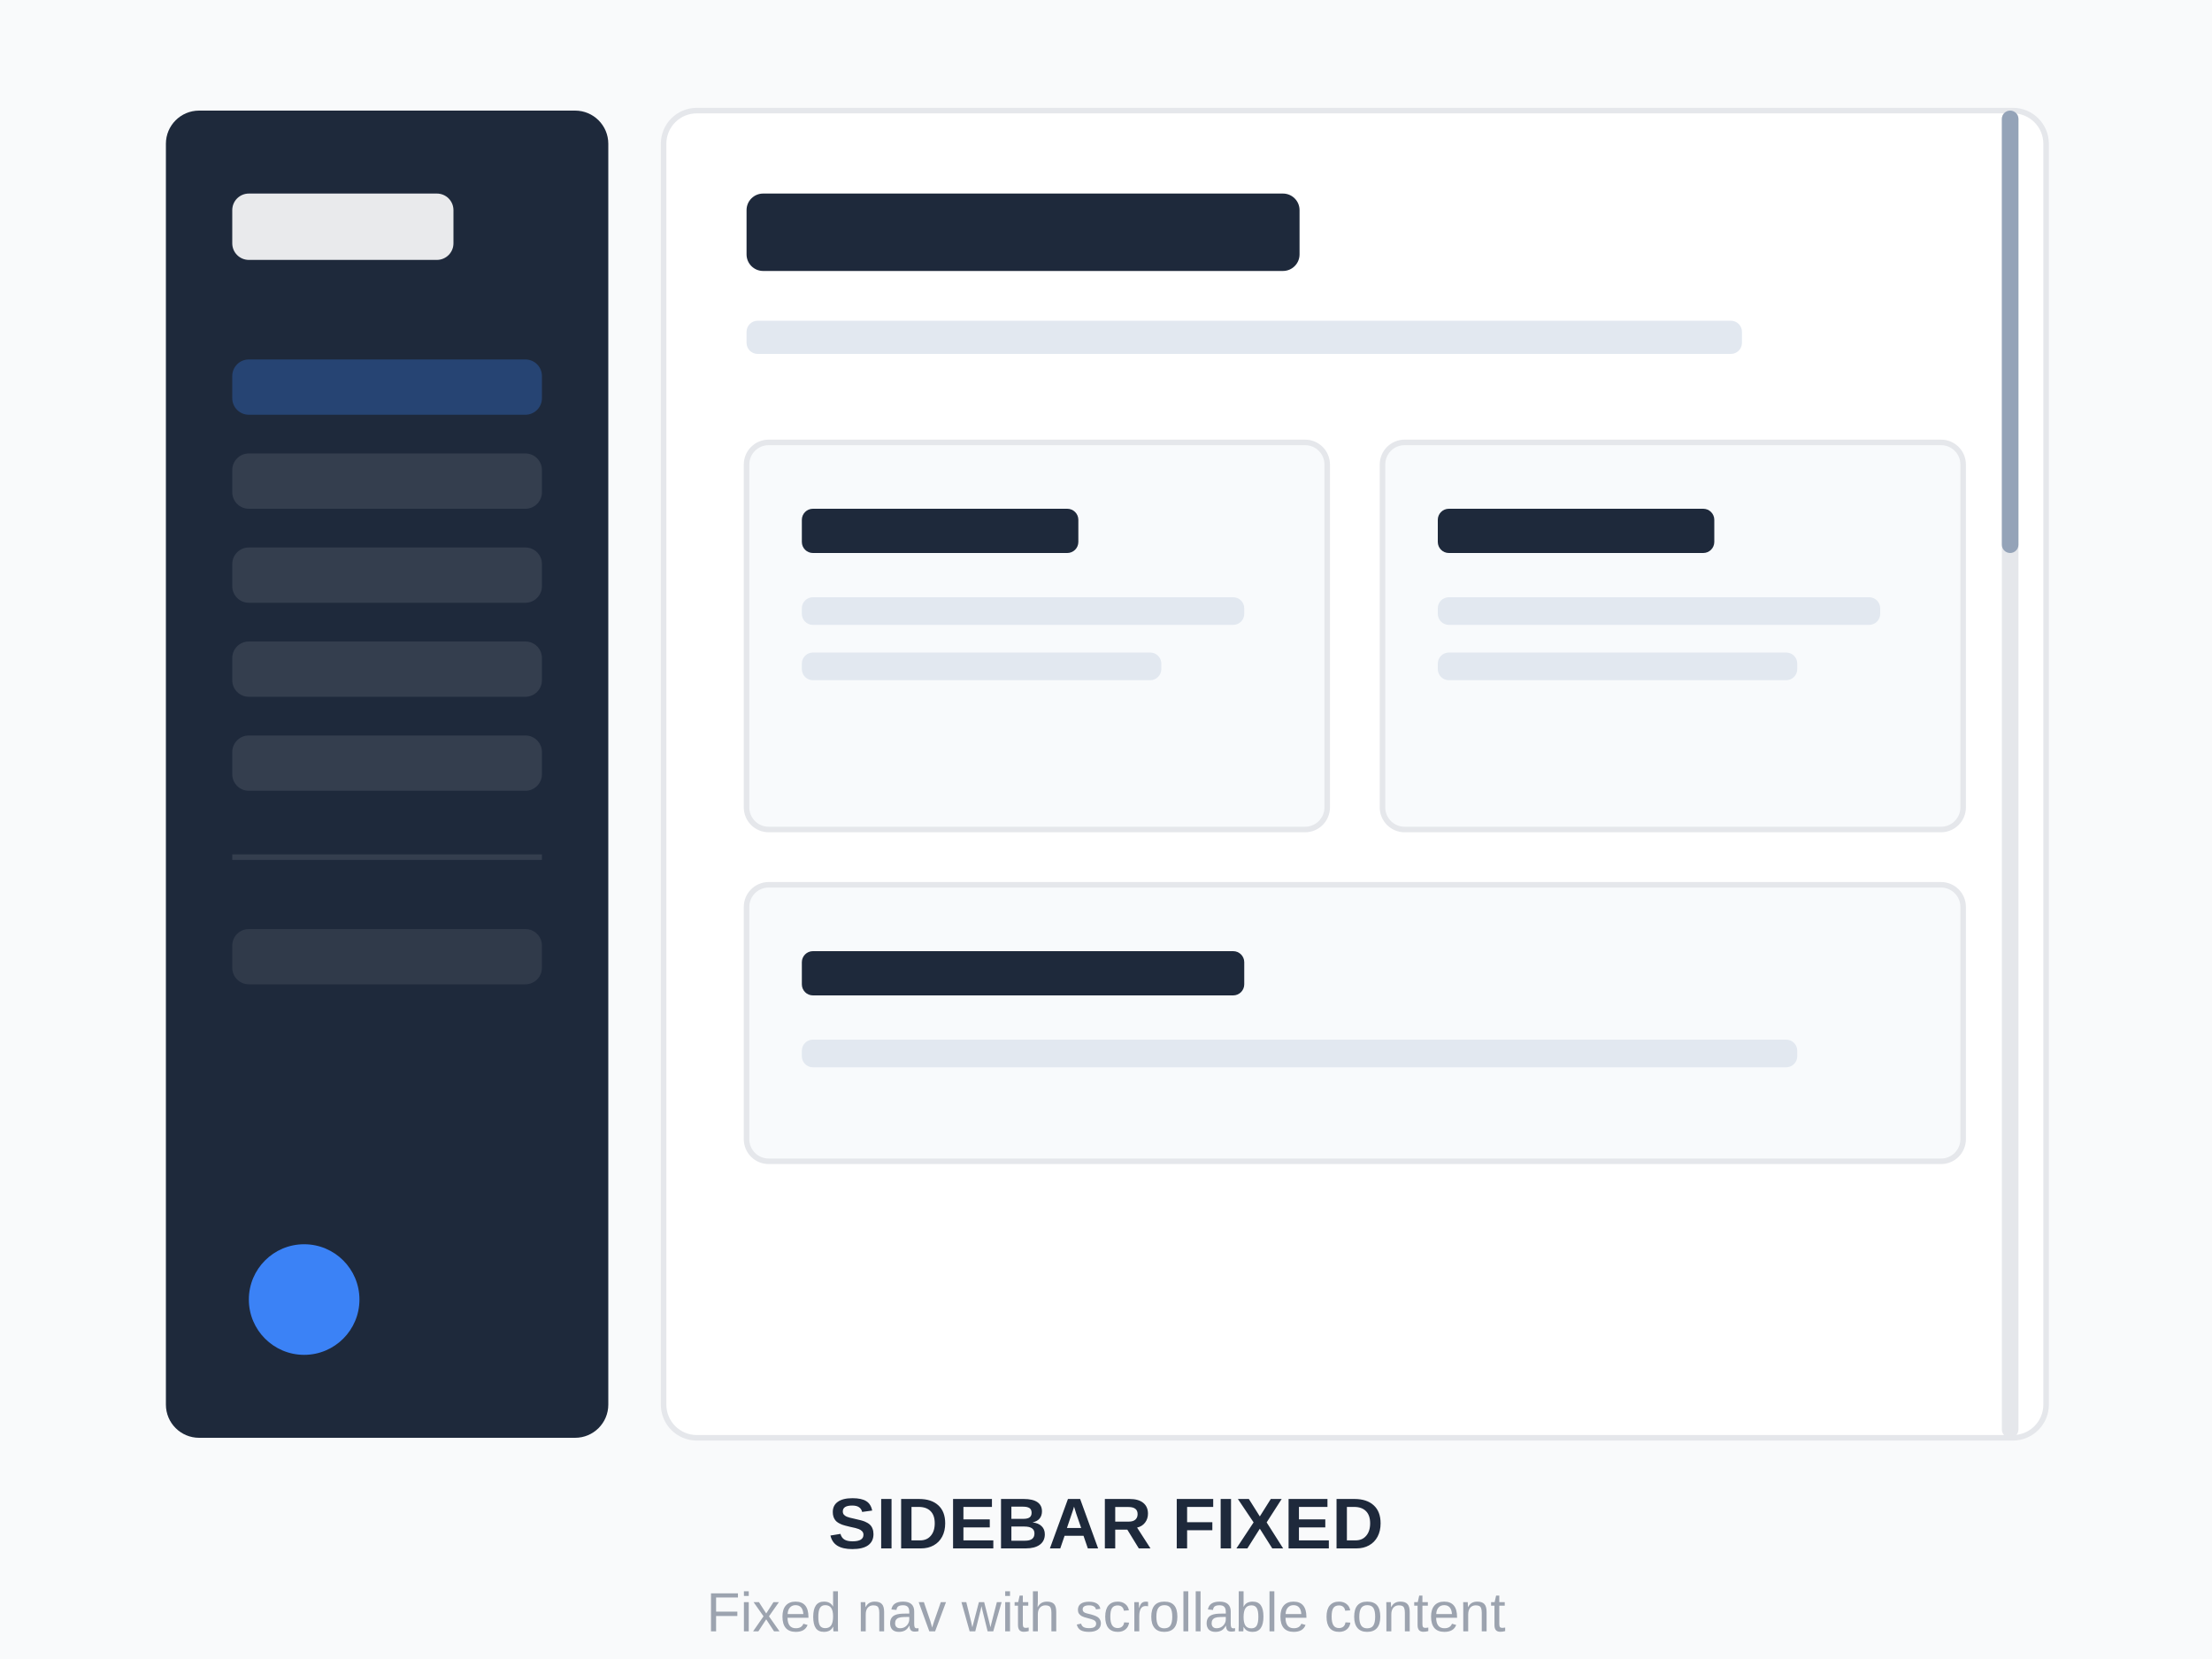
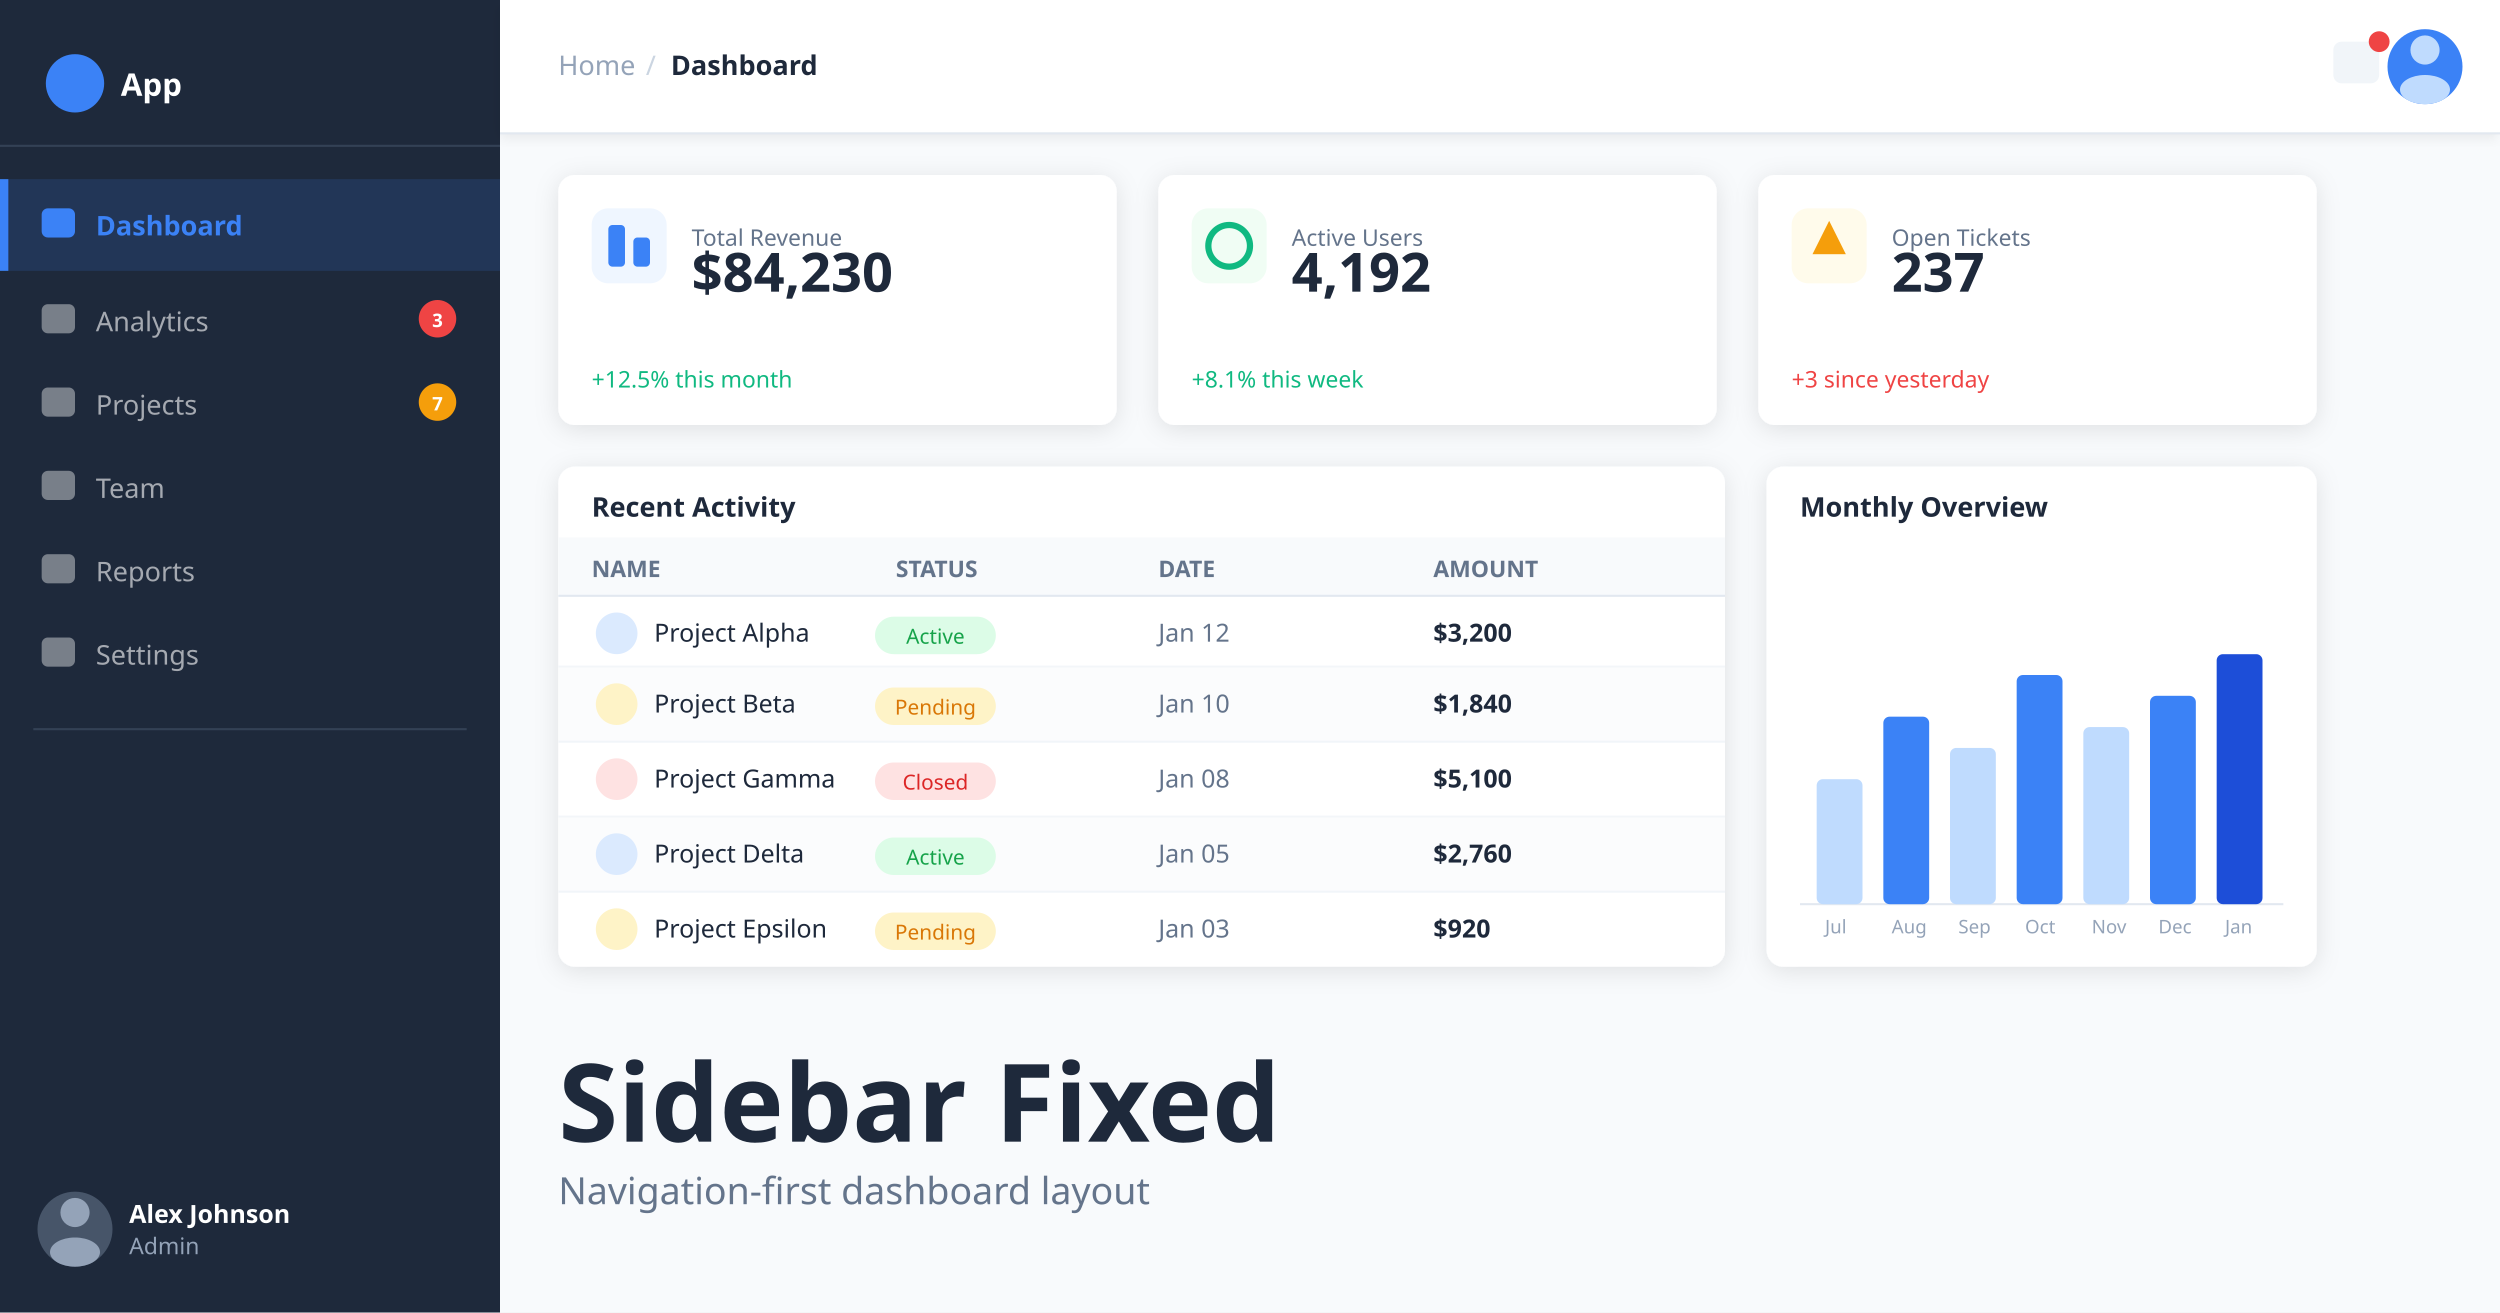
- <svg xmlns="http://www.w3.org/2000/svg" fill="none" viewBox="0 0 400 300">
-   <path fill="#f9fafb" d="M0 0h400v300H0z" />
-   <rect width="80" height="240" x="30" y="20" fill="#1e293b" rx="6" />
-   <rect width="40" height="12" x="42" y="35" fill="#fff" fill-opacity=".9" rx="3" />
-   <rect width="56" height="10" x="42" y="65" fill="#3b82f6" fill-opacity=".3" rx="3" />
-   <rect width="56" height="10" x="42" y="82" fill="#fff" fill-opacity=".1" rx="3" />
-   <rect width="56" height="10" x="42" y="99" fill="#fff" fill-opacity=".1" rx="3" />
-   <rect width="56" height="10" x="42" y="116" fill="#fff" fill-opacity=".1" rx="3" />
-   <rect width="56" height="10" x="42" y="133" fill="#fff" fill-opacity=".1" rx="3" />
-   <path stroke="#fff" stroke-opacity=".1" d="M42 155h56" />
-   <rect width="56" height="10" x="42" y="168" fill="#fff" fill-opacity=".08" rx="3" />
-   <circle cx="55" cy="235" r="10" fill="#3b82f6" />
-   <rect width="250" height="240" x="120" y="20" fill="#fff" stroke="#e5e7eb" rx="6" />
-   <rect width="100" height="14" x="135" y="35" fill="#1e293b" rx="3" />
-   <rect width="180" height="6" x="135" y="58" fill="#e2e8f0" rx="2" />
-   <rect width="105" height="70" x="135" y="80" fill="#f8fafc" stroke="#e5e7eb" rx="4" />
-   <rect width="50" height="8" x="145" y="92" fill="#1e293b" rx="2" />
-   <rect width="80" height="5" x="145" y="108" fill="#e2e8f0" rx="2" />
-   <rect width="65" height="5" x="145" y="118" fill="#e2e8f0" rx="2" />
-   <rect width="105" height="70" x="250" y="80" fill="#f8fafc" stroke="#e5e7eb" rx="4" />
-   <rect width="50" height="8" x="260" y="92" fill="#1e293b" rx="2" />
-   <rect width="80" height="5" x="260" y="108" fill="#e2e8f0" rx="2" />
-   <rect width="65" height="5" x="260" y="118" fill="#e2e8f0" rx="2" />
-   <rect width="220" height="50" x="135" y="160" fill="#f8fafc" stroke="#e5e7eb" rx="4" />
-   <rect width="80" height="8" x="145" y="172" fill="#1e293b" rx="2" />
-   <rect width="180" height="5" x="145" y="188" fill="#e2e8f0" rx="2" />
-   <rect width="3" height="240" x="362" y="20" fill="#e5e7eb" rx="1.5" />
-   <rect width="3" height="80" x="362" y="20" fill="#94a3b8" rx="1.5" />
-   <text x="200" y="280" fill="#1e293b" font-family="Arial, sans-serif" font-size="13" font-weight="bold" text-anchor="middle">SIDEBAR FIXED</text>
-   <text x="200" y="295" fill="#9ca3af" font-family="Arial, sans-serif" font-size="10" text-anchor="middle">Fixed nav with scrollable content</text>
+ <svg xmlns="http://www.w3.org/2000/svg" viewBox="0 0 1200 630" width="1200" height="630">
+   <defs>
+     <filter id="shadow-bar">
+       <feDropShadow dx="0" dy="2" stdDeviation="3" flood-color="#00000012" />
+     </filter>
+     <filter id="card-shadow">
+       <feDropShadow dx="0" dy="2" stdDeviation="6" flood-color="#0000001a" />
+     </filter>
+   </defs>
+   <rect x="0" y="0" width="1200" height="630" fill="#f8fafc" />
+   <rect x="0" y="0" width="240" height="630" fill="#1e293b" />
+   <circle cx="36" cy="40" r="14" fill="#3b82f6" />
+   <text x="58" y="46" font-family="system-ui, sans-serif" font-size="15" font-weight="700" fill="#ffffff">App</text>
+   <line x1="0" y1="70" x2="240" y2="70" stroke="#334155" stroke-width="1" />
+   <rect x="0" y="86" width="240" height="44" fill="#3b82f6" fill-opacity="0.15" />
+   <rect x="0" y="86" width="4" height="44" fill="#3b82f6" />
+   <rect x="20" y="100" width="16" height="14" rx="3" fill="#3b82f6" />
+   <text x="46" y="113" font-family="system-ui, sans-serif" font-size="13" font-weight="600" fill="#3b82f6">Dashboard</text>
+   <rect x="20" y="146" width="16" height="14" rx="3" fill="#ffffff" fill-opacity="0.4" />
+   <text x="46" y="159" font-family="system-ui, sans-serif" font-size="13" fill="#ffffff" opacity="0.6">Analytics</text>
+   <circle cx="210" cy="153" r="9" fill="#ef4444" />
+   <text x="210" y="157" font-family="system-ui, sans-serif" font-size="9" font-weight="700" fill="#ffffff" text-anchor="middle">3</text>
+   <rect x="20" y="186" width="16" height="14" rx="3" fill="#ffffff" fill-opacity="0.4" />
+   <text x="46" y="199" font-family="system-ui, sans-serif" font-size="13" fill="#ffffff" opacity="0.6">Projects</text>
+   <circle cx="210" cy="193" r="9" fill="#f59e0b" />
+   <text x="210" y="197" font-family="system-ui, sans-serif" font-size="9" font-weight="700" fill="#ffffff" text-anchor="middle">7</text>
+   <rect x="20" y="226" width="16" height="14" rx="3" fill="#ffffff" fill-opacity="0.4" />
+   <text x="46" y="239" font-family="system-ui, sans-serif" font-size="13" fill="#ffffff" opacity="0.6">Team</text>
+   <rect x="20" y="266" width="16" height="14" rx="3" fill="#ffffff" fill-opacity="0.4" />
+   <text x="46" y="279" font-family="system-ui, sans-serif" font-size="13" fill="#ffffff" opacity="0.6">Reports</text>
+   <rect x="20" y="306" width="16" height="14" rx="3" fill="#ffffff" fill-opacity="0.4" />
+   <text x="46" y="319" font-family="system-ui, sans-serif" font-size="13" fill="#ffffff" opacity="0.6">Settings</text>
+   <line x1="16" y1="350" x2="224" y2="350" stroke="#334155" stroke-width="1" />
+   <circle cx="36" cy="590" r="18" fill="#475569" />
+   <circle cx="36" cy="582" r="7" fill="#94a3b8" />
+   <ellipse cx="36" cy="601" rx="12" ry="7" fill="#94a3b8" />
+   <text x="62" y="587" font-family="system-ui, sans-serif" font-size="12" font-weight="600" fill="#ffffff">Alex Johnson</text>
+   <text x="62" y="602" font-family="system-ui, sans-serif" font-size="11" fill="#94a3b8">Admin</text>
+   <rect x="240" y="0" width="960" height="64" fill="#ffffff" filter="url(#shadow-bar)" />
+   <line x1="240" y1="64" x2="1200" y2="64" stroke="#e2e8f0" stroke-width="1" />
+   <text x="268" y="36" font-family="system-ui, sans-serif" font-size="13" fill="#94a3b8">Home</text>
+   <text x="310" y="36" font-family="system-ui, sans-serif" font-size="13" fill="#cbd5e1">/</text>
+   <text x="322" y="36" font-family="system-ui, sans-serif" font-size="13" fill="#1e293b" font-weight="600">Dashboard</text>
+   <rect x="1120" y="20" width="22" height="20" rx="4" fill="#f1f5f9" />
+   <circle cx="1142" cy="20" r="5" fill="#ef4444" />
+   <circle cx="1164" cy="32" r="18" fill="#3b82f6" />
+   <circle cx="1164" cy="24" r="7" fill="#bfdbfe" />
+   <ellipse cx="1164" cy="43" rx="12" ry="7" fill="#bfdbfe" />
+   <rect x="268" y="84" width="268" height="120" rx="8" fill="#ffffff" filter="url(#card-shadow)" />
+   <rect x="284" y="100" width="36" height="36" rx="8" fill="#eff6ff" />
+   <rect x="292" y="108" width="8" height="20" rx="2" fill="#3b82f6" />
+   <rect x="304" y="114" width="8" height="14" rx="2" fill="#3b82f6" />
+   <text x="332" y="118" font-family="system-ui, sans-serif" font-size="11" fill="#64748b">Total Revenue</text>
+   <text x="332" y="140" font-family="system-ui, sans-serif" font-size="26" font-weight="700" fill="#1e293b">$84,230</text>
+   <text x="284" y="186" font-family="system-ui, sans-serif" font-size="11" fill="#10b981">+12.5% this month</text>
+   <rect x="556" y="84" width="268" height="120" rx="8" fill="#ffffff" filter="url(#card-shadow)" />
+   <rect x="572" y="100" width="36" height="36" rx="8" fill="#f0fdf4" />
+   <circle cx="590" cy="118" r="10" fill="none" stroke="#10b981" stroke-width="3" />
+   <text x="620" y="118" font-family="system-ui, sans-serif" font-size="11" fill="#64748b">Active Users</text>
+   <text x="620" y="140" font-family="system-ui, sans-serif" font-size="26" font-weight="700" fill="#1e293b">4,192</text>
+   <text x="572" y="186" font-family="system-ui, sans-serif" font-size="11" fill="#10b981">+8.1% this week</text>
+   <rect x="844" y="84" width="268" height="120" rx="8" fill="#ffffff" filter="url(#card-shadow)" />
+   <rect x="860" y="100" width="36" height="36" rx="8" fill="#fffbeb" />
+   <polygon points="878,106 886,122 870,122" fill="#f59e0b" />
+   <text x="908" y="118" font-family="system-ui, sans-serif" font-size="11" fill="#64748b">Open Tickets</text>
+   <text x="908" y="140" font-family="system-ui, sans-serif" font-size="26" font-weight="700" fill="#1e293b">237</text>
+   <text x="860" y="186" font-family="system-ui, sans-serif" font-size="11" fill="#ef4444">+3 since yesterday</text>
+   <rect x="268" y="224" width="560" height="240" rx="8" fill="#ffffff" filter="url(#card-shadow)" />
+   <text x="284" y="248" font-family="system-ui, sans-serif" font-size="13" font-weight="600" fill="#1e293b">Recent Activity</text>
+   <rect x="268" y="258" width="560" height="28" fill="#f8fafc" />
+   <line x1="268" y1="286" x2="828" y2="286" stroke="#e2e8f0" stroke-width="1" />
+   <text x="284" y="277" font-family="system-ui, sans-serif" font-size="11" font-weight="600" fill="#64748b">NAME</text>
+   <text x="430" y="277" font-family="system-ui, sans-serif" font-size="11" font-weight="600" fill="#64748b">STATUS</text>
+   <text x="556" y="277" font-family="system-ui, sans-serif" font-size="11" font-weight="600" fill="#64748b">DATE</text>
+   <text x="688" y="277" font-family="system-ui, sans-serif" font-size="11" font-weight="600" fill="#64748b">AMOUNT</text>
+   <circle cx="296" cy="304" r="10" fill="#dbeafe" />
+   <text x="314" y="308" font-family="system-ui, sans-serif" font-size="12" fill="#1e293b">Project Alpha</text>
+   <rect x="420" y="296" width="58" height="18" rx="9" fill="#dcfce7" />
+   <text x="449" y="309" font-family="system-ui, sans-serif" font-size="10" fill="#16a34a" text-anchor="middle">Active</text>
+   <text x="556" y="308" font-family="system-ui, sans-serif" font-size="12" fill="#64748b">Jan 12</text>
+   <text x="688" y="308" font-family="system-ui, sans-serif" font-size="12" font-weight="600" fill="#1e293b">$3,200</text>
+   <line x1="268" y1="320" x2="828" y2="320" stroke="#f1f5f9" stroke-width="1" />
+   <rect x="268" y="320" width="560" height="36" fill="#f8fafc" fill-opacity="0.6" />
+   <circle cx="296" cy="338" r="10" fill="#fef3c7" />
+   <text x="314" y="342" font-family="system-ui, sans-serif" font-size="12" fill="#1e293b">Project Beta</text>
+   <rect x="420" y="330" width="58" height="18" rx="9" fill="#fef3c7" />
+   <text x="449" y="343" font-family="system-ui, sans-serif" font-size="10" fill="#d97706" text-anchor="middle">Pending</text>
+   <text x="556" y="342" font-family="system-ui, sans-serif" font-size="12" fill="#64748b">Jan 10</text>
+   <text x="688" y="342" font-family="system-ui, sans-serif" font-size="12" font-weight="600" fill="#1e293b">$1,840</text>
+   <line x1="268" y1="356" x2="828" y2="356" stroke="#f1f5f9" stroke-width="1" />
+   <circle cx="296" cy="374" r="10" fill="#fee2e2" />
+   <text x="314" y="378" font-family="system-ui, sans-serif" font-size="12" fill="#1e293b">Project Gamma</text>
+   <rect x="420" y="366" width="58" height="18" rx="9" fill="#fee2e2" />
+   <text x="449" y="379" font-family="system-ui, sans-serif" font-size="10" fill="#dc2626" text-anchor="middle">Closed</text>
+   <text x="556" y="378" font-family="system-ui, sans-serif" font-size="12" fill="#64748b">Jan 08</text>
+   <text x="688" y="378" font-family="system-ui, sans-serif" font-size="12" font-weight="600" fill="#1e293b">$5,100</text>
+   <line x1="268" y1="392" x2="828" y2="392" stroke="#f1f5f9" stroke-width="1" />
+   <rect x="268" y="392" width="560" height="36" fill="#f8fafc" fill-opacity="0.6" />
+   <circle cx="296" cy="410" r="10" fill="#dbeafe" />
+   <text x="314" y="414" font-family="system-ui, sans-serif" font-size="12" fill="#1e293b">Project Delta</text>
+   <rect x="420" y="402" width="58" height="18" rx="9" fill="#dcfce7" />
+   <text x="449" y="415" font-family="system-ui, sans-serif" font-size="10" fill="#16a34a" text-anchor="middle">Active</text>
+   <text x="556" y="414" font-family="system-ui, sans-serif" font-size="12" fill="#64748b">Jan 05</text>
+   <text x="688" y="414" font-family="system-ui, sans-serif" font-size="12" font-weight="600" fill="#1e293b">$2,760</text>
+   <line x1="268" y1="428" x2="828" y2="428" stroke="#f1f5f9" stroke-width="1" />
+   <circle cx="296" cy="446" r="10" fill="#fef3c7" />
+   <text x="314" y="450" font-family="system-ui, sans-serif" font-size="12" fill="#1e293b">Project Epsilon</text>
+   <rect x="420" y="438" width="58" height="18" rx="9" fill="#fef3c7" />
+   <text x="449" y="451" font-family="system-ui, sans-serif" font-size="10" fill="#d97706" text-anchor="middle">Pending</text>
+   <text x="556" y="450" font-family="system-ui, sans-serif" font-size="12" fill="#64748b">Jan 03</text>
+   <text x="688" y="450" font-family="system-ui, sans-serif" font-size="12" font-weight="600" fill="#1e293b">$920</text>
+   <rect x="848" y="224" width="264" height="240" rx="8" fill="#ffffff" filter="url(#card-shadow)" />
+   <text x="864" y="248" font-family="system-ui, sans-serif" font-size="13" font-weight="600" fill="#1e293b">Monthly Overview</text>
+   <line x1="864" y1="434" x2="1096" y2="434" stroke="#e2e8f0" stroke-width="1" />
+   <rect x="872" y="374" width="22" height="60" rx="3" fill="#bfdbfe" />
+   <rect x="904" y="344" width="22" height="90" rx="3" fill="#3b82f6" />
+   <rect x="936" y="359" width="22" height="75" rx="3" fill="#bfdbfe" />
+   <rect x="968" y="324" width="22" height="110" rx="3" fill="#3b82f6" />
+   <rect x="1000" y="349" width="22" height="85" rx="3" fill="#bfdbfe" />
+   <rect x="1032" y="334" width="22" height="100" rx="3" fill="#3b82f6" />
+   <rect x="1064" y="314" width="22" height="120" rx="3" fill="#1d4ed8" />
+   <text x="876" y="448" font-family="system-ui, sans-serif" font-size="9" fill="#94a3b8">Jul</text>
+   <text x="908" y="448" font-family="system-ui, sans-serif" font-size="9" fill="#94a3b8">Aug</text>
+   <text x="940" y="448" font-family="system-ui, sans-serif" font-size="9" fill="#94a3b8">Sep</text>
+   <text x="972" y="448" font-family="system-ui, sans-serif" font-size="9" fill="#94a3b8">Oct</text>
+   <text x="1004" y="448" font-family="system-ui, sans-serif" font-size="9" fill="#94a3b8">Nov</text>
+   <text x="1036" y="448" font-family="system-ui, sans-serif" font-size="9" fill="#94a3b8">Dec</text>
+   <text x="1068" y="448" font-family="system-ui, sans-serif" font-size="9" fill="#94a3b8">Jan</text>
+   <text x="268" y="548" font-family="system-ui, sans-serif" font-size="52" font-weight="700" fill="#1e293b">Sidebar Fixed</text>
+   <text x="268" y="578" font-family="system-ui, sans-serif" font-size="18" fill="#64748b">Navigation-first dashboard layout</text>
</svg>
